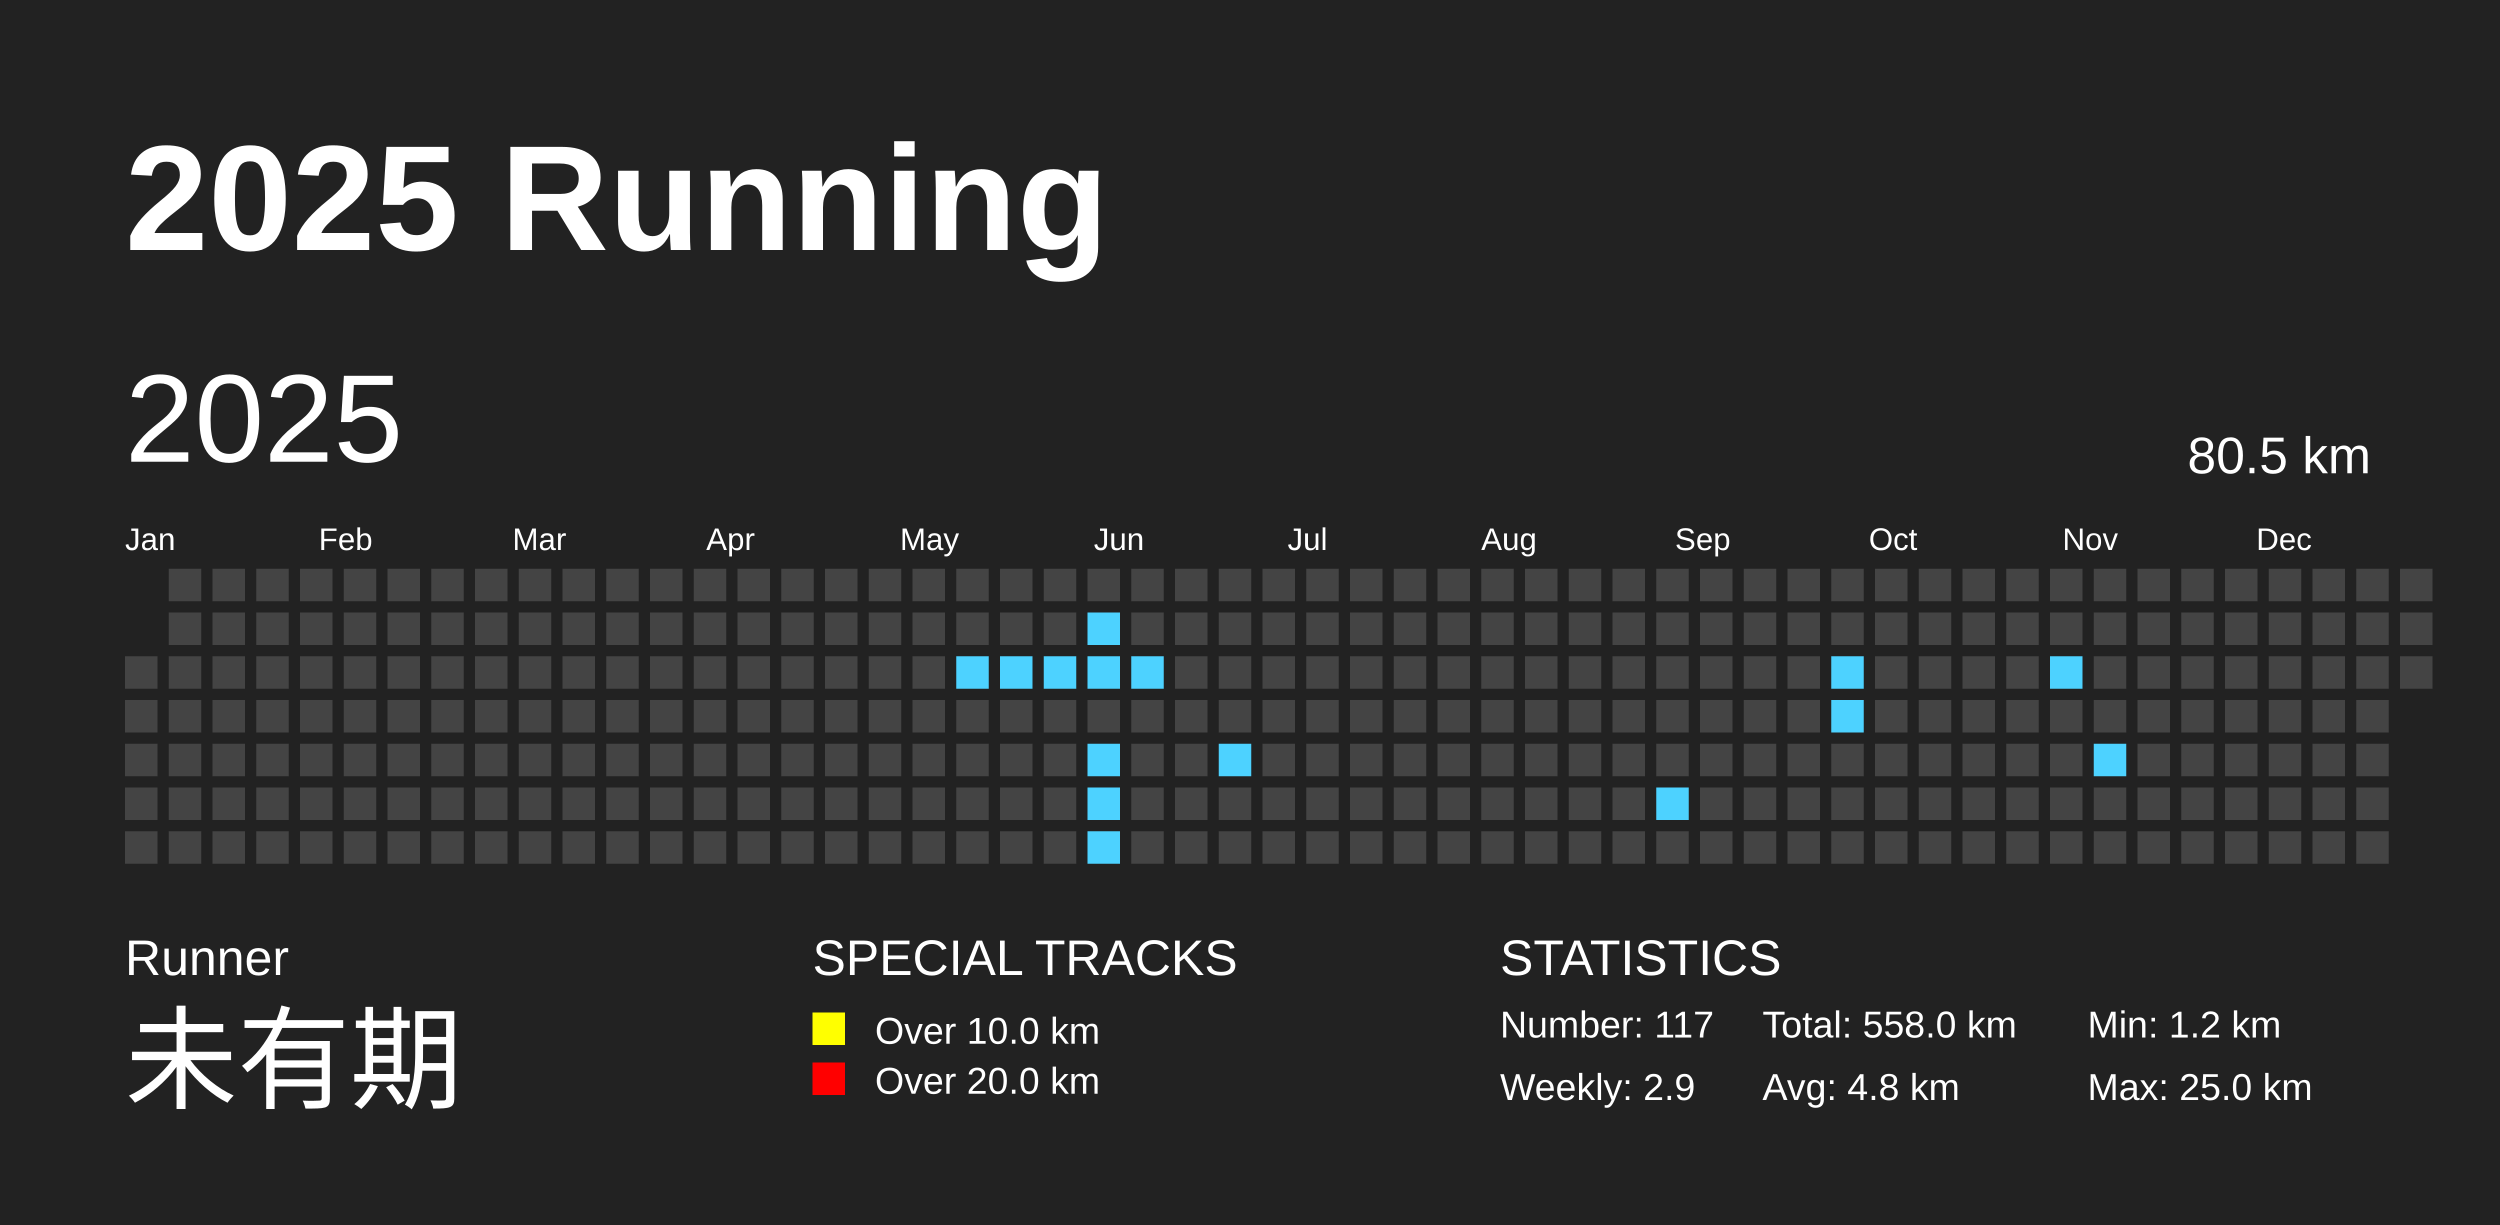
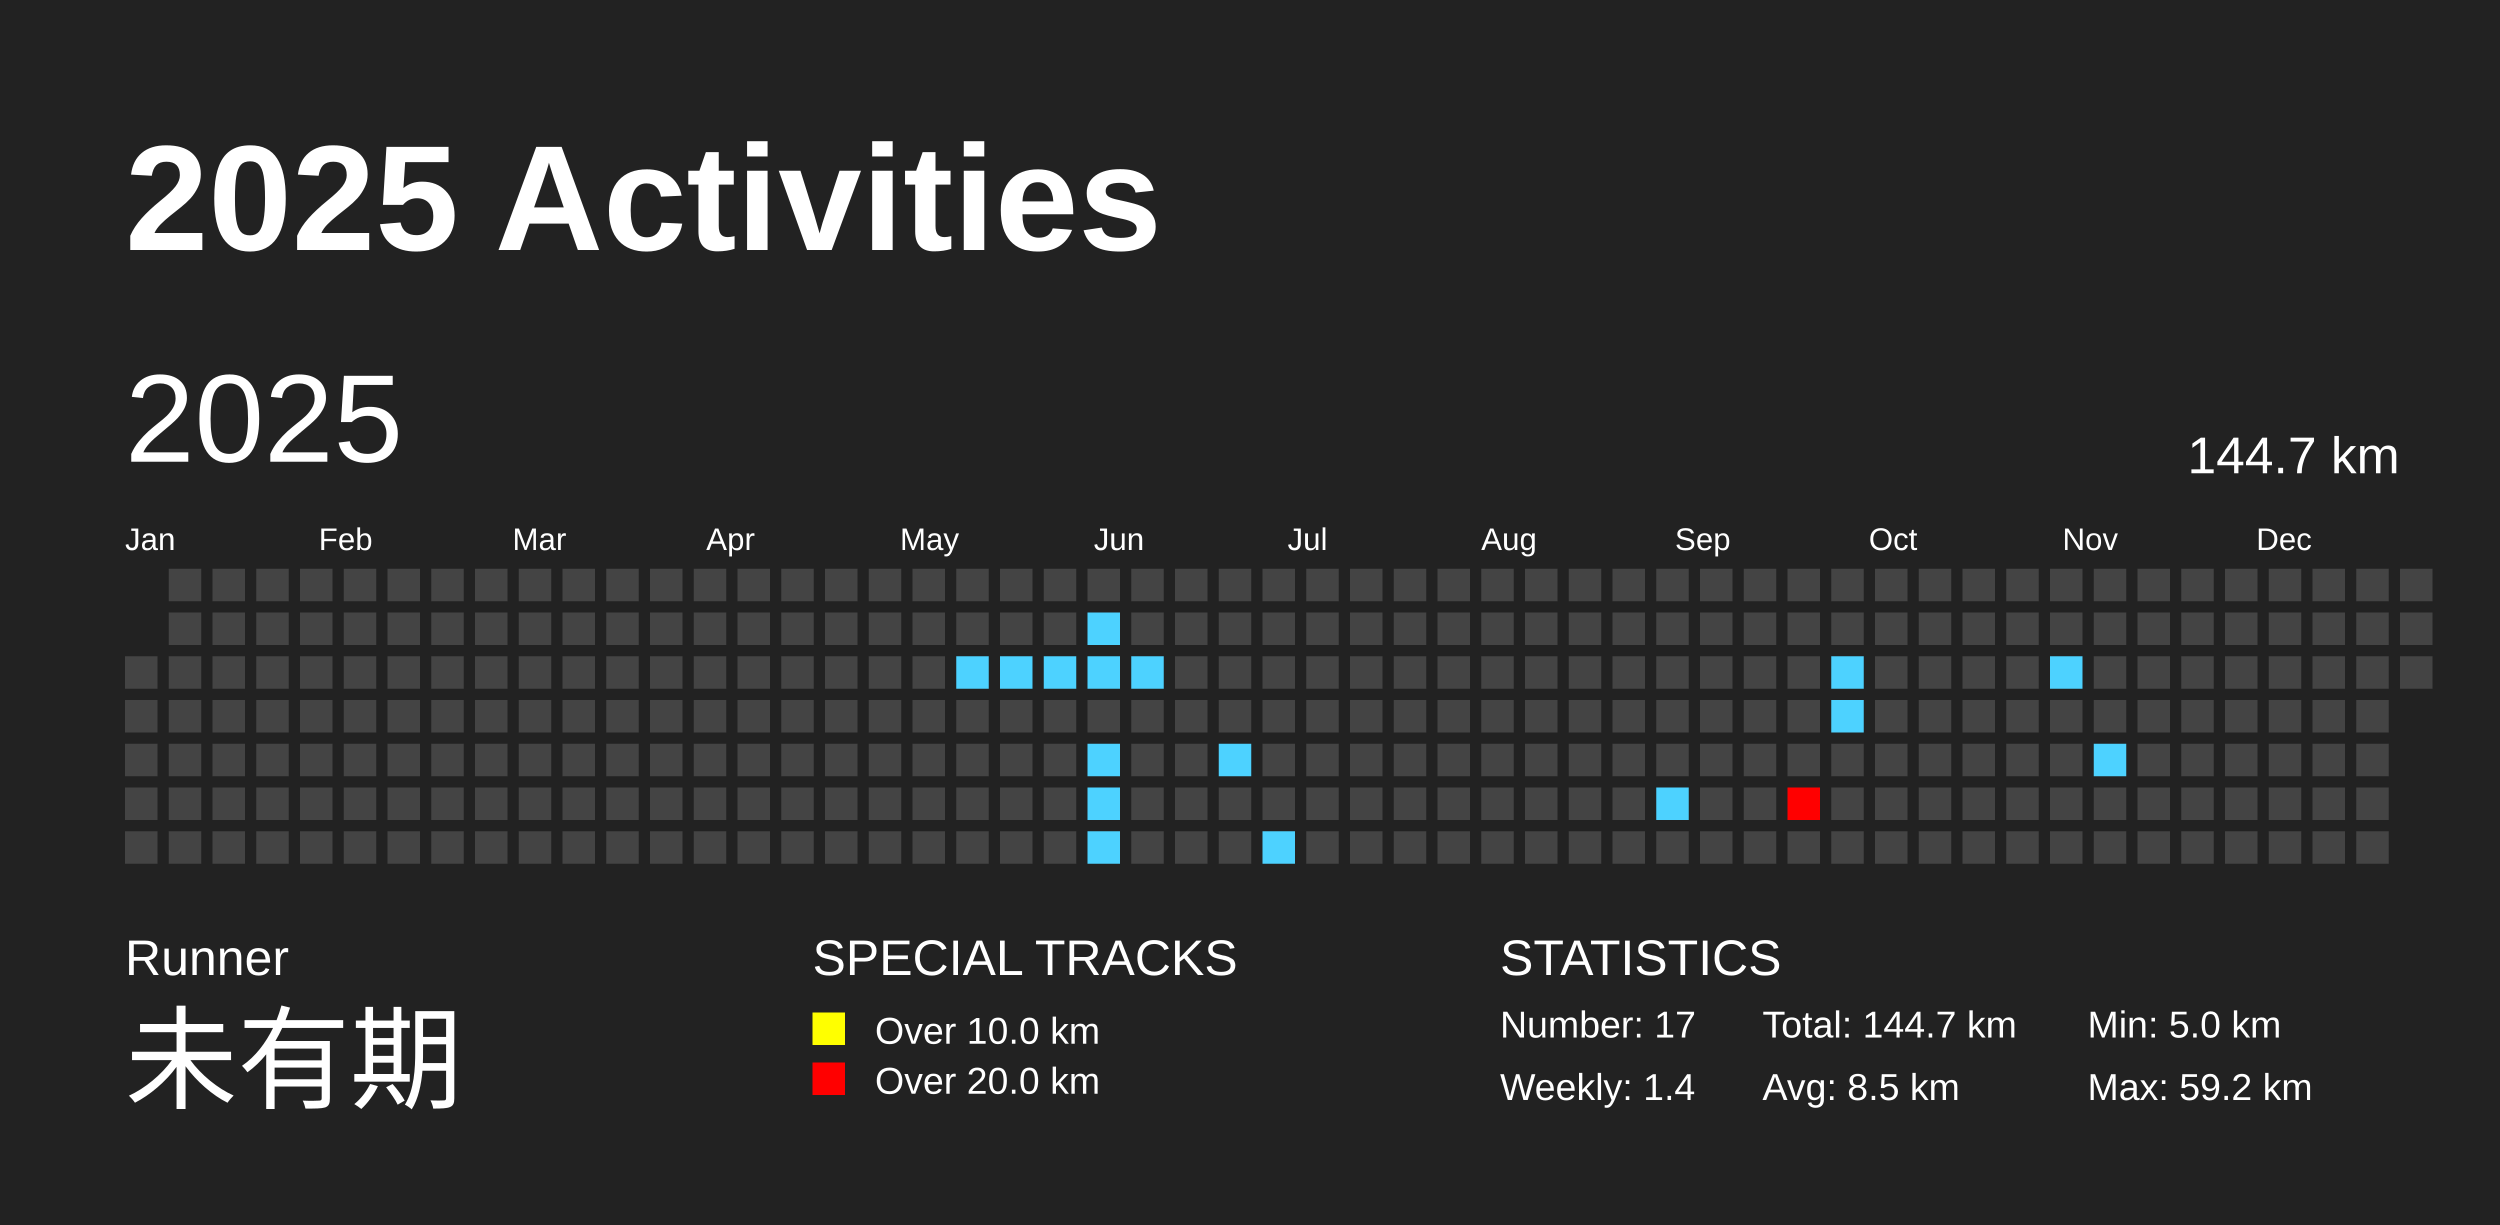
<svg xmlns="http://www.w3.org/2000/svg" baseProfile="full" height="98mm" version="1.1" viewBox="0,0,200,98" width="200mm">
  <defs>
    <pattern height="2" id="indoor-stripe" patternUnits="userSpaceOnUse" width="2">
      <line stroke="white" stroke-opacity="0.45" stroke-width="0.5" x1="0" x2="2" y1="2" y2="0" />
    </pattern>
  </defs>
  <rect fill="#222222" height="98" width="200" x="0" y="0" />
-   <text fill="#FFFFFF" style="font-size:12px; font-family:Arial; font-weight:bold;" x="10" y="20">2025 Running</text>
+   <text fill="#FFFFFF" style="font-size:12px; font-family:Arial; font-weight:bold;" x="10" y="20">2025 Activities</text>
  <text fill="#FFFFFF" style="font-size:4px; font-family:Arial" x="10" y="78">Runner</text>
  <text fill="#FFFFFF" style="font-size:9px; font-family:Arial" x="10" y="88">未有期</text>
  <text fill="#FFFFFF" style="font-size:4px; font-family:Arial" x="65" y="78">SPECIAL TRACKS</text>
  <rect fill="yellow" height="2.6" width="2.6" x="65" y="81" />
  <text fill="#FFFFFF" style="font-size:3px; font-family:Arial" x="70" y="83.5">Over 10.0 km</text>
  <rect fill="red" height="2.6" width="2.6" x="65" y="85" />
  <text fill="#FFFFFF" style="font-size:3px; font-family:Arial" x="70" y="87.5">Over 20.0 km</text>
  <text fill="#FFFFFF" style="font-size:4px; font-family:Arial" x="120" y="78">STATISTICS</text>
-   <text fill="#FFFFFF" style="font-size:3px; font-family:Arial" x="120" y="83">Number: 117</text>
-   <text fill="#FFFFFF" style="font-size:3px; font-family:Arial" x="120" y="88">Weekly: 2.9</text>
-   <text fill="#FFFFFF" style="font-size:3px; font-family:Arial" x="141" y="83">Total: 558.0 km</text>
-   <text fill="#FFFFFF" style="font-size:3px; font-family:Arial" x="141" y="88">Avg: 4.8 km</text>
-   <text fill="#FFFFFF" style="font-size:3px; font-family:Arial" x="167" y="83">Min: 1.2 km</text>
-   <text fill="#FFFFFF" style="font-size:3px; font-family:Arial" x="167" y="88">Max: 25.0 km</text>
+   <text fill="#FFFFFF" style="font-size:3px; font-family:Arial" x="120" y="83">Number: 17</text>
+   <text fill="#FFFFFF" style="font-size:3px; font-family:Arial" x="120" y="88">Weekly: 1.4</text>
+   <text fill="#FFFFFF" style="font-size:3px; font-family:Arial" x="141" y="83">Total: 144.7 km</text>
+   <text fill="#FFFFFF" style="font-size:3px; font-family:Arial" x="141" y="88">Avg: 8.5 km</text>
+   <text fill="#FFFFFF" style="font-size:3px; font-family:Arial" x="167" y="83">Min: 5.0 km</text>
+   <text fill="#FFFFFF" style="font-size:3px; font-family:Arial" x="167" y="88">Max: 59.2 km</text>
  <text dominant-baseline="hanging" fill="#FFFFFF" style="font-size:10.0px; font-family:Arial;" x="10" y="30">2025</text>
-   <text dominant-baseline="hanging" fill="#FFFFFF" style="font-size:4.125px; font-family:Arial;" x="175" y="35">80.5 km</text>
+   <text dominant-baseline="hanging" fill="#FFFFFF" style="font-size:4.125px; font-family:Arial;" x="175" y="35">144.7 km</text>
  <text fill="#FFFFFF" style="font-size:2.5px; font-family:Arial" x="10.0" y="44">Jan</text>
  <text fill="#FFFFFF" style="font-size:2.5px; font-family:Arial" x="25.5" y="44">Feb</text>
  <text fill="#FFFFFF" style="font-size:2.5px; font-family:Arial" x="41.0" y="44">Mar</text>
  <text fill="#FFFFFF" style="font-size:2.5px; font-family:Arial" x="56.5" y="44">Apr</text>
  <text fill="#FFFFFF" style="font-size:2.5px; font-family:Arial" x="72.0" y="44">May</text>
  <text fill="#FFFFFF" style="font-size:2.5px; font-family:Arial" x="87.5" y="44">Jun</text>
  <text fill="#FFFFFF" style="font-size:2.5px; font-family:Arial" x="103.0" y="44">Jul</text>
  <text fill="#FFFFFF" style="font-size:2.5px; font-family:Arial" x="118.5" y="44">Aug</text>
  <text fill="#FFFFFF" style="font-size:2.5px; font-family:Arial" x="134.0" y="44">Sep</text>
  <text fill="#FFFFFF" style="font-size:2.5px; font-family:Arial" x="149.5" y="44">Oct</text>
  <text fill="#FFFFFF" style="font-size:2.5px; font-family:Arial" x="165.0" y="44">Nov</text>
  <text fill="#FFFFFF" style="font-size:2.5px; font-family:Arial" x="180.5" y="44">Dec</text>
  <rect fill="#444444" height="2.6" width="2.6" x="10.0" y="52.5" />
  <rect fill="#444444" height="2.6" width="2.6" x="10.0" y="56.0" />
  <rect fill="#444444" height="2.6" width="2.6" x="10.0" y="59.5" />
  <rect fill="#444444" height="2.6" width="2.6" x="10.0" y="63.0" />
  <rect fill="#444444" height="2.6" width="2.6" x="10.0" y="66.5" />
  <rect fill="#444444" height="2.6" width="2.6" x="13.5" y="45.5" />
  <rect fill="#444444" height="2.6" width="2.6" x="13.5" y="49.0" />
  <rect fill="#444444" height="2.6" width="2.6" x="13.5" y="52.5" />
  <rect fill="#444444" height="2.6" width="2.6" x="13.5" y="56.0" />
  <rect fill="#444444" height="2.6" width="2.6" x="13.5" y="59.5" />
  <rect fill="#444444" height="2.6" width="2.6" x="13.5" y="63.0" />
  <rect fill="#444444" height="2.6" width="2.6" x="13.5" y="66.5" />
  <rect fill="#444444" height="2.6" width="2.6" x="17.0" y="45.5" />
  <rect fill="#444444" height="2.6" width="2.6" x="17.0" y="49.0" />
  <rect fill="#444444" height="2.6" width="2.6" x="17.0" y="52.5" />
  <rect fill="#444444" height="2.6" width="2.6" x="17.0" y="56.0" />
  <rect fill="#444444" height="2.6" width="2.6" x="17.0" y="59.5" />
  <rect fill="#444444" height="2.6" width="2.6" x="17.0" y="63.0" />
  <rect fill="#444444" height="2.6" width="2.6" x="17.0" y="66.5" />
  <rect fill="#444444" height="2.6" width="2.6" x="20.5" y="45.5" />
  <rect fill="#444444" height="2.6" width="2.6" x="20.5" y="49.0" />
  <rect fill="#444444" height="2.6" width="2.6" x="20.5" y="52.5" />
  <rect fill="#444444" height="2.6" width="2.6" x="20.5" y="56.0" />
  <rect fill="#444444" height="2.6" width="2.6" x="20.5" y="59.5" />
  <rect fill="#444444" height="2.6" width="2.6" x="20.5" y="63.0" />
  <rect fill="#444444" height="2.6" width="2.6" x="20.5" y="66.5" />
  <rect fill="#444444" height="2.6" width="2.6" x="24.0" y="45.5" />
  <rect fill="#444444" height="2.6" width="2.6" x="24.0" y="49.0" />
  <rect fill="#444444" height="2.6" width="2.6" x="24.0" y="52.5" />
  <rect fill="#444444" height="2.6" width="2.6" x="24.0" y="56.0" />
  <rect fill="#444444" height="2.6" width="2.6" x="24.0" y="59.5" />
  <rect fill="#444444" height="2.6" width="2.6" x="24.0" y="63.0" />
  <rect fill="#444444" height="2.6" width="2.6" x="24.0" y="66.5" />
  <rect fill="#444444" height="2.6" width="2.6" x="27.5" y="45.5" />
  <rect fill="#444444" height="2.6" width="2.6" x="27.5" y="49.0" />
  <rect fill="#444444" height="2.6" width="2.6" x="27.5" y="52.5" />
  <rect fill="#444444" height="2.6" width="2.6" x="27.5" y="56.0" />
  <rect fill="#444444" height="2.6" width="2.6" x="27.5" y="59.5" />
  <rect fill="#444444" height="2.6" width="2.6" x="27.5" y="63.0" />
  <rect fill="#444444" height="2.6" width="2.6" x="27.5" y="66.5" />
  <rect fill="#444444" height="2.6" width="2.6" x="31.0" y="45.5" />
  <rect fill="#444444" height="2.6" width="2.6" x="31.0" y="49.0" />
  <rect fill="#444444" height="2.6" width="2.6" x="31.0" y="52.5" />
  <rect fill="#444444" height="2.6" width="2.6" x="31.0" y="56.0" />
  <rect fill="#444444" height="2.6" width="2.6" x="31.0" y="59.5" />
  <rect fill="#444444" height="2.6" width="2.6" x="31.0" y="63.0" />
  <rect fill="#444444" height="2.6" width="2.6" x="31.0" y="66.5" />
  <rect fill="#444444" height="2.6" width="2.6" x="34.5" y="45.5" />
  <rect fill="#444444" height="2.6" width="2.6" x="34.5" y="49.0" />
  <rect fill="#444444" height="2.6" width="2.6" x="34.5" y="52.5" />
  <rect fill="#444444" height="2.6" width="2.6" x="34.5" y="56.0" />
  <rect fill="#444444" height="2.6" width="2.6" x="34.5" y="59.5" />
  <rect fill="#444444" height="2.6" width="2.6" x="34.5" y="63.0" />
  <rect fill="#444444" height="2.6" width="2.6" x="34.5" y="66.5" />
  <rect fill="#444444" height="2.6" width="2.6" x="38.0" y="45.5" />
  <rect fill="#444444" height="2.6" width="2.6" x="38.0" y="49.0" />
  <rect fill="#444444" height="2.6" width="2.6" x="38.0" y="52.5" />
  <rect fill="#444444" height="2.6" width="2.6" x="38.0" y="56.0" />
  <rect fill="#444444" height="2.6" width="2.6" x="38.0" y="59.5" />
  <rect fill="#444444" height="2.6" width="2.6" x="38.0" y="63.0" />
  <rect fill="#444444" height="2.6" width="2.6" x="38.0" y="66.5" />
  <rect fill="#444444" height="2.6" width="2.6" x="41.5" y="45.5" />
  <rect fill="#444444" height="2.6" width="2.6" x="41.5" y="49.0" />
  <rect fill="#444444" height="2.6" width="2.6" x="41.5" y="52.5" />
  <rect fill="#444444" height="2.6" width="2.6" x="41.5" y="56.0" />
  <rect fill="#444444" height="2.6" width="2.6" x="41.5" y="59.5" />
  <rect fill="#444444" height="2.6" width="2.6" x="41.5" y="63.0" />
  <rect fill="#444444" height="2.6" width="2.6" x="41.5" y="66.5" />
  <rect fill="#444444" height="2.6" width="2.6" x="45.0" y="45.5" />
  <rect fill="#444444" height="2.6" width="2.6" x="45.0" y="49.0" />
  <rect fill="#444444" height="2.6" width="2.6" x="45.0" y="52.5" />
  <rect fill="#444444" height="2.6" width="2.6" x="45.0" y="56.0" />
  <rect fill="#444444" height="2.6" width="2.6" x="45.0" y="59.5" />
  <rect fill="#444444" height="2.6" width="2.6" x="45.0" y="63.0" />
  <rect fill="#444444" height="2.6" width="2.6" x="45.0" y="66.5" />
  <rect fill="#444444" height="2.6" width="2.6" x="48.5" y="45.5" />
  <rect fill="#444444" height="2.6" width="2.6" x="48.5" y="49.0" />
  <rect fill="#444444" height="2.6" width="2.6" x="48.5" y="52.5" />
  <rect fill="#444444" height="2.6" width="2.6" x="48.5" y="56.0" />
  <rect fill="#444444" height="2.6" width="2.6" x="48.5" y="59.5" />
  <rect fill="#444444" height="2.6" width="2.6" x="48.5" y="63.0" />
  <rect fill="#444444" height="2.6" width="2.6" x="48.5" y="66.5" />
  <rect fill="#444444" height="2.6" width="2.6" x="52.0" y="45.5" />
  <rect fill="#444444" height="2.6" width="2.6" x="52.0" y="49.0" />
  <rect fill="#444444" height="2.6" width="2.6" x="52.0" y="52.5" />
  <rect fill="#444444" height="2.6" width="2.6" x="52.0" y="56.0" />
  <rect fill="#444444" height="2.6" width="2.6" x="52.0" y="59.5" />
  <rect fill="#444444" height="2.6" width="2.6" x="52.0" y="63.0" />
  <rect fill="#444444" height="2.6" width="2.6" x="52.0" y="66.5" />
  <rect fill="#444444" height="2.6" width="2.6" x="55.5" y="45.5" />
  <rect fill="#444444" height="2.6" width="2.6" x="55.5" y="49.0" />
  <rect fill="#444444" height="2.6" width="2.6" x="55.5" y="52.5" />
  <rect fill="#444444" height="2.6" width="2.6" x="55.5" y="56.0" />
  <rect fill="#444444" height="2.6" width="2.6" x="55.5" y="59.5" />
  <rect fill="#444444" height="2.6" width="2.6" x="55.5" y="63.0" />
  <rect fill="#444444" height="2.6" width="2.6" x="55.5" y="66.5" />
  <rect fill="#444444" height="2.6" width="2.6" x="59.0" y="45.5" />
  <rect fill="#444444" height="2.6" width="2.6" x="59.0" y="49.0" />
  <rect fill="#444444" height="2.6" width="2.6" x="59.0" y="52.5" />
  <rect fill="#444444" height="2.6" width="2.6" x="59.0" y="56.0" />
  <rect fill="#444444" height="2.6" width="2.6" x="59.0" y="59.5" />
  <rect fill="#444444" height="2.6" width="2.6" x="59.0" y="63.0" />
  <rect fill="#444444" height="2.6" width="2.6" x="59.0" y="66.5" />
  <rect fill="#444444" height="2.6" width="2.6" x="62.5" y="45.5" />
  <rect fill="#444444" height="2.6" width="2.6" x="62.5" y="49.0" />
  <rect fill="#444444" height="2.6" width="2.6" x="62.5" y="52.5" />
  <rect fill="#444444" height="2.6" width="2.6" x="62.5" y="56.0" />
  <rect fill="#444444" height="2.6" width="2.6" x="62.5" y="59.5" />
  <rect fill="#444444" height="2.6" width="2.6" x="62.5" y="63.0" />
  <rect fill="#444444" height="2.6" width="2.6" x="62.5" y="66.5" />
  <rect fill="#444444" height="2.6" width="2.6" x="66.0" y="45.5" />
  <rect fill="#444444" height="2.6" width="2.6" x="66.0" y="49.0" />
  <rect fill="#444444" height="2.6" width="2.6" x="66.0" y="52.5" />
  <rect fill="#444444" height="2.6" width="2.6" x="66.0" y="56.0" />
  <rect fill="#444444" height="2.6" width="2.6" x="66.0" y="59.5" />
  <rect fill="#444444" height="2.6" width="2.6" x="66.0" y="63.0" />
  <rect fill="#444444" height="2.6" width="2.6" x="66.0" y="66.5" />
  <rect fill="#444444" height="2.6" width="2.6" x="69.5" y="45.5" />
  <rect fill="#444444" height="2.6" width="2.6" x="69.5" y="49.0" />
  <rect fill="#444444" height="2.6" width="2.6" x="69.5" y="52.5" />
  <rect fill="#444444" height="2.6" width="2.6" x="69.5" y="56.0" />
  <rect fill="#444444" height="2.6" width="2.6" x="69.5" y="59.5" />
  <rect fill="#444444" height="2.6" width="2.6" x="69.5" y="63.0" />
  <rect fill="#444444" height="2.6" width="2.6" x="69.5" y="66.5" />
  <rect fill="#444444" height="2.6" width="2.6" x="73.0" y="45.5" />
  <rect fill="#444444" height="2.6" width="2.6" x="73.0" y="49.0" />
  <rect fill="#444444" height="2.6" width="2.6" x="73.0" y="52.5" />
  <rect fill="#444444" height="2.6" width="2.6" x="73.0" y="56.0" />
  <rect fill="#444444" height="2.6" width="2.6" x="73.0" y="59.5" />
  <rect fill="#444444" height="2.6" width="2.6" x="73.0" y="63.0" />
  <rect fill="#444444" height="2.6" width="2.6" x="73.0" y="66.5" />
  <rect fill="#444444" height="2.6" width="2.6" x="76.5" y="45.5" />
  <rect fill="#444444" height="2.6" width="2.6" x="76.5" y="49.0" />
-   <rect fill="#4DD2FF" height="2.6" width="2.6" x="76.5" y="52.5" />
+   <rect fill="#4dd2ff" height="2.6" width="2.6" x="76.5" y="52.5" />
  <rect fill="#444444" height="2.6" width="2.6" x="76.5" y="56.0" />
  <rect fill="#444444" height="2.6" width="2.6" x="76.5" y="59.5" />
  <rect fill="#444444" height="2.6" width="2.6" x="76.5" y="63.0" />
  <rect fill="#444444" height="2.6" width="2.6" x="76.5" y="66.5" />
  <rect fill="#444444" height="2.6" width="2.6" x="80.0" y="45.5" />
  <rect fill="#444444" height="2.6" width="2.6" x="80.0" y="49.0" />
-   <rect fill="#4DD2FF" height="2.6" width="2.6" x="80.0" y="52.5" />
+   <rect fill="#4dd2ff" height="2.6" width="2.6" x="80.0" y="52.5" />
  <rect fill="#444444" height="2.6" width="2.6" x="80.0" y="56.0" />
  <rect fill="#444444" height="2.6" width="2.6" x="80.0" y="59.5" />
  <rect fill="#444444" height="2.6" width="2.6" x="80.0" y="63.0" />
  <rect fill="#444444" height="2.6" width="2.6" x="80.0" y="66.5" />
  <rect fill="#444444" height="2.6" width="2.6" x="83.5" y="45.5" />
  <rect fill="#444444" height="2.6" width="2.6" x="83.5" y="49.0" />
-   <rect fill="#4DD2FF" height="2.6" width="2.6" x="83.5" y="52.5" />
+   <rect fill="#4dd2ff" height="2.6" width="2.6" x="83.5" y="52.5" />
  <rect fill="#444444" height="2.6" width="2.6" x="83.5" y="56.0" />
  <rect fill="#444444" height="2.6" width="2.6" x="83.5" y="59.5" />
  <rect fill="#444444" height="2.6" width="2.6" x="83.5" y="63.0" />
  <rect fill="#444444" height="2.6" width="2.6" x="83.5" y="66.5" />
  <rect fill="#444444" height="2.6" width="2.6" x="87.0" y="45.5" />
-   <rect fill="#4DD2FF" height="2.6" width="2.6" x="87.0" y="49.0" />
-   <rect fill="#4DD2FF" height="2.6" width="2.6" x="87.0" y="52.5" />
+   <rect fill="#4dd2ff" height="2.6" width="2.6" x="87.0" y="49.0" />
+   <rect fill="#4dd2ff" height="2.6" width="2.6" x="87.0" y="52.5" />
  <rect fill="#444444" height="2.6" width="2.6" x="87.0" y="56.0" />
-   <rect fill="#4DD2FF" height="2.6" width="2.6" x="87.0" y="59.5" />
-   <rect fill="#4DD2FF" height="2.6" width="2.6" x="87.0" y="63.0" />
-   <rect fill="#4DD2FF" height="2.6" width="2.6" x="87.0" y="66.5" />
+   <rect fill="#4dd2ff" height="2.6" width="2.6" x="87.0" y="59.5" />
+   <rect fill="#4dd2ff" height="2.6" width="2.6" x="87.0" y="63.0" />
+   <rect fill="#4dd2ff" height="2.6" width="2.6" x="87.0" y="66.5" />
  <rect fill="#444444" height="2.6" width="2.6" x="90.5" y="45.5" />
  <rect fill="#444444" height="2.6" width="2.6" x="90.5" y="49.0" />
-   <rect fill="#4DD2FF" height="2.6" width="2.6" x="90.5" y="52.5" />
+   <rect fill="#4dd2ff" height="2.6" width="2.6" x="90.5" y="52.5" />
  <rect fill="#444444" height="2.6" width="2.6" x="90.5" y="56.0" />
  <rect fill="#444444" height="2.6" width="2.6" x="90.5" y="59.5" />
  <rect fill="#444444" height="2.6" width="2.6" x="90.5" y="63.0" />
  <rect fill="#444444" height="2.6" width="2.6" x="90.5" y="66.5" />
  <rect fill="#444444" height="2.6" width="2.6" x="94.0" y="45.5" />
  <rect fill="#444444" height="2.6" width="2.6" x="94.0" y="49.0" />
  <rect fill="#444444" height="2.6" width="2.6" x="94.0" y="52.5" />
  <rect fill="#444444" height="2.6" width="2.6" x="94.0" y="56.0" />
  <rect fill="#444444" height="2.6" width="2.6" x="94.0" y="59.5" />
  <rect fill="#444444" height="2.6" width="2.6" x="94.0" y="63.0" />
  <rect fill="#444444" height="2.6" width="2.6" x="94.0" y="66.5" />
  <rect fill="#444444" height="2.6" width="2.6" x="97.5" y="45.5" />
  <rect fill="#444444" height="2.6" width="2.6" x="97.5" y="49.0" />
  <rect fill="#444444" height="2.6" width="2.6" x="97.5" y="52.5" />
  <rect fill="#444444" height="2.6" width="2.6" x="97.5" y="56.0" />
-   <rect fill="#4DD2FF" height="2.6" width="2.6" x="97.5" y="59.5" />
+   <rect fill="#4dd2ff" height="2.6" width="2.6" x="97.5" y="59.5" />
  <rect fill="#444444" height="2.6" width="2.6" x="97.5" y="63.0" />
  <rect fill="#444444" height="2.6" width="2.6" x="97.5" y="66.5" />
  <rect fill="#444444" height="2.6" width="2.6" x="101.0" y="45.5" />
  <rect fill="#444444" height="2.6" width="2.6" x="101.0" y="49.0" />
  <rect fill="#444444" height="2.6" width="2.6" x="101.0" y="52.5" />
  <rect fill="#444444" height="2.6" width="2.6" x="101.0" y="56.0" />
  <rect fill="#444444" height="2.6" width="2.6" x="101.0" y="59.5" />
  <rect fill="#444444" height="2.6" width="2.6" x="101.0" y="63.0" />
-   <rect fill="#444444" height="2.6" width="2.6" x="101.0" y="66.5" />
+   <rect fill="#4dd2ff" height="2.6" width="2.6" x="101.0" y="66.5" />
  <rect fill="#444444" height="2.6" width="2.6" x="104.5" y="45.5" />
  <rect fill="#444444" height="2.6" width="2.6" x="104.5" y="49.0" />
  <rect fill="#444444" height="2.6" width="2.6" x="104.5" y="52.5" />
  <rect fill="#444444" height="2.6" width="2.6" x="104.5" y="56.0" />
  <rect fill="#444444" height="2.6" width="2.6" x="104.5" y="59.5" />
  <rect fill="#444444" height="2.6" width="2.6" x="104.5" y="63.0" />
  <rect fill="#444444" height="2.6" width="2.6" x="104.5" y="66.5" />
  <rect fill="#444444" height="2.6" width="2.6" x="108.0" y="45.5" />
  <rect fill="#444444" height="2.6" width="2.6" x="108.0" y="49.0" />
  <rect fill="#444444" height="2.6" width="2.6" x="108.0" y="52.5" />
  <rect fill="#444444" height="2.6" width="2.6" x="108.0" y="56.0" />
  <rect fill="#444444" height="2.6" width="2.6" x="108.0" y="59.5" />
  <rect fill="#444444" height="2.6" width="2.6" x="108.0" y="63.0" />
  <rect fill="#444444" height="2.6" width="2.6" x="108.0" y="66.5" />
  <rect fill="#444444" height="2.6" width="2.6" x="111.5" y="45.5" />
  <rect fill="#444444" height="2.6" width="2.6" x="111.5" y="49.0" />
  <rect fill="#444444" height="2.6" width="2.6" x="111.5" y="52.5" />
  <rect fill="#444444" height="2.6" width="2.6" x="111.5" y="56.0" />
  <rect fill="#444444" height="2.6" width="2.6" x="111.5" y="59.5" />
  <rect fill="#444444" height="2.6" width="2.6" x="111.5" y="63.0" />
  <rect fill="#444444" height="2.6" width="2.6" x="111.5" y="66.5" />
  <rect fill="#444444" height="2.6" width="2.6" x="115.0" y="45.5" />
  <rect fill="#444444" height="2.6" width="2.6" x="115.0" y="49.0" />
  <rect fill="#444444" height="2.6" width="2.6" x="115.0" y="52.5" />
  <rect fill="#444444" height="2.6" width="2.6" x="115.0" y="56.0" />
  <rect fill="#444444" height="2.6" width="2.6" x="115.0" y="59.5" />
  <rect fill="#444444" height="2.6" width="2.6" x="115.0" y="63.0" />
  <rect fill="#444444" height="2.6" width="2.6" x="115.0" y="66.5" />
  <rect fill="#444444" height="2.6" width="2.6" x="118.5" y="45.5" />
  <rect fill="#444444" height="2.6" width="2.6" x="118.5" y="49.0" />
  <rect fill="#444444" height="2.6" width="2.6" x="118.5" y="52.5" />
  <rect fill="#444444" height="2.6" width="2.6" x="118.5" y="56.0" />
  <rect fill="#444444" height="2.6" width="2.6" x="118.5" y="59.5" />
  <rect fill="#444444" height="2.6" width="2.6" x="118.5" y="63.0" />
  <rect fill="#444444" height="2.6" width="2.6" x="118.5" y="66.5" />
  <rect fill="#444444" height="2.6" width="2.6" x="122.0" y="45.5" />
  <rect fill="#444444" height="2.6" width="2.6" x="122.0" y="49.0" />
  <rect fill="#444444" height="2.6" width="2.6" x="122.0" y="52.5" />
  <rect fill="#444444" height="2.6" width="2.6" x="122.0" y="56.0" />
  <rect fill="#444444" height="2.6" width="2.6" x="122.0" y="59.5" />
  <rect fill="#444444" height="2.6" width="2.6" x="122.0" y="63.0" />
  <rect fill="#444444" height="2.6" width="2.6" x="122.0" y="66.5" />
  <rect fill="#444444" height="2.6" width="2.6" x="125.5" y="45.5" />
  <rect fill="#444444" height="2.6" width="2.6" x="125.5" y="49.0" />
  <rect fill="#444444" height="2.6" width="2.6" x="125.5" y="52.5" />
  <rect fill="#444444" height="2.6" width="2.6" x="125.5" y="56.0" />
  <rect fill="#444444" height="2.6" width="2.6" x="125.5" y="59.5" />
  <rect fill="#444444" height="2.6" width="2.6" x="125.5" y="63.0" />
  <rect fill="#444444" height="2.6" width="2.6" x="125.5" y="66.5" />
  <rect fill="#444444" height="2.6" width="2.6" x="129.0" y="45.5" />
  <rect fill="#444444" height="2.6" width="2.6" x="129.0" y="49.0" />
  <rect fill="#444444" height="2.6" width="2.6" x="129.0" y="52.5" />
  <rect fill="#444444" height="2.6" width="2.6" x="129.0" y="56.0" />
  <rect fill="#444444" height="2.6" width="2.6" x="129.0" y="59.5" />
  <rect fill="#444444" height="2.6" width="2.6" x="129.0" y="63.0" />
  <rect fill="#444444" height="2.6" width="2.6" x="129.0" y="66.5" />
  <rect fill="#444444" height="2.6" width="2.6" x="132.5" y="45.5" />
  <rect fill="#444444" height="2.6" width="2.6" x="132.5" y="49.0" />
  <rect fill="#444444" height="2.6" width="2.6" x="132.5" y="52.5" />
  <rect fill="#444444" height="2.6" width="2.6" x="132.5" y="56.0" />
  <rect fill="#444444" height="2.6" width="2.6" x="132.5" y="59.5" />
-   <rect fill="#4DD2FF" height="2.6" width="2.6" x="132.5" y="63.0" />
+   <rect fill="#4dd2ff" height="2.6" width="2.6" x="132.5" y="63.0" />
  <rect fill="#444444" height="2.6" width="2.6" x="132.5" y="66.5" />
  <rect fill="#444444" height="2.6" width="2.6" x="136.0" y="45.5" />
  <rect fill="#444444" height="2.6" width="2.6" x="136.0" y="49.0" />
  <rect fill="#444444" height="2.6" width="2.6" x="136.0" y="52.5" />
  <rect fill="#444444" height="2.6" width="2.6" x="136.0" y="56.0" />
  <rect fill="#444444" height="2.6" width="2.6" x="136.0" y="59.5" />
  <rect fill="#444444" height="2.6" width="2.6" x="136.0" y="63.0" />
  <rect fill="#444444" height="2.6" width="2.6" x="136.0" y="66.5" />
  <rect fill="#444444" height="2.6" width="2.6" x="139.5" y="45.5" />
  <rect fill="#444444" height="2.6" width="2.6" x="139.5" y="49.0" />
  <rect fill="#444444" height="2.6" width="2.6" x="139.5" y="52.5" />
  <rect fill="#444444" height="2.6" width="2.6" x="139.5" y="56.0" />
  <rect fill="#444444" height="2.6" width="2.6" x="139.5" y="59.5" />
  <rect fill="#444444" height="2.6" width="2.6" x="139.5" y="63.0" />
  <rect fill="#444444" height="2.6" width="2.6" x="139.5" y="66.5" />
  <rect fill="#444444" height="2.6" width="2.6" x="143.0" y="45.5" />
  <rect fill="#444444" height="2.6" width="2.6" x="143.0" y="49.0" />
  <rect fill="#444444" height="2.6" width="2.6" x="143.0" y="52.5" />
  <rect fill="#444444" height="2.6" width="2.6" x="143.0" y="56.0" />
  <rect fill="#444444" height="2.6" width="2.6" x="143.0" y="59.5" />
-   <rect fill="#444444" height="2.6" width="2.6" x="143.0" y="63.0" />
+   <rect fill="red" height="2.6" width="2.6" x="143.0" y="63.0" />
  <rect fill="#444444" height="2.6" width="2.6" x="143.0" y="66.5" />
  <rect fill="#444444" height="2.6" width="2.6" x="146.5" y="45.5" />
  <rect fill="#444444" height="2.6" width="2.6" x="146.5" y="49.0" />
-   <rect fill="#4DD2FF" height="2.6" width="2.6" x="146.5" y="52.5" />
-   <rect fill="#4DD2FF" height="2.6" width="2.6" x="146.5" y="56.0" />
+   <rect fill="#4dd2ff" height="2.6" width="2.6" x="146.5" y="52.5" />
+   <rect fill="#4dd2ff" height="2.6" width="2.6" x="146.5" y="56.0" />
  <rect fill="#444444" height="2.6" width="2.6" x="146.5" y="59.5" />
  <rect fill="#444444" height="2.6" width="2.6" x="146.5" y="63.0" />
  <rect fill="#444444" height="2.6" width="2.6" x="146.5" y="66.5" />
  <rect fill="#444444" height="2.6" width="2.6" x="150.0" y="45.5" />
  <rect fill="#444444" height="2.6" width="2.6" x="150.0" y="49.0" />
  <rect fill="#444444" height="2.6" width="2.6" x="150.0" y="52.5" />
  <rect fill="#444444" height="2.6" width="2.6" x="150.0" y="56.0" />
  <rect fill="#444444" height="2.6" width="2.6" x="150.0" y="59.5" />
  <rect fill="#444444" height="2.6" width="2.6" x="150.0" y="63.0" />
  <rect fill="#444444" height="2.6" width="2.6" x="150.0" y="66.5" />
  <rect fill="#444444" height="2.6" width="2.6" x="153.5" y="45.5" />
  <rect fill="#444444" height="2.6" width="2.6" x="153.5" y="49.0" />
  <rect fill="#444444" height="2.6" width="2.6" x="153.5" y="52.5" />
  <rect fill="#444444" height="2.6" width="2.6" x="153.5" y="56.0" />
  <rect fill="#444444" height="2.6" width="2.6" x="153.5" y="59.5" />
  <rect fill="#444444" height="2.6" width="2.6" x="153.5" y="63.0" />
  <rect fill="#444444" height="2.6" width="2.6" x="153.5" y="66.5" />
  <rect fill="#444444" height="2.6" width="2.6" x="157.0" y="45.5" />
  <rect fill="#444444" height="2.6" width="2.6" x="157.0" y="49.0" />
  <rect fill="#444444" height="2.6" width="2.6" x="157.0" y="52.5" />
  <rect fill="#444444" height="2.6" width="2.6" x="157.0" y="56.0" />
  <rect fill="#444444" height="2.6" width="2.6" x="157.0" y="59.5" />
  <rect fill="#444444" height="2.6" width="2.6" x="157.0" y="63.0" />
  <rect fill="#444444" height="2.6" width="2.6" x="157.0" y="66.5" />
  <rect fill="#444444" height="2.6" width="2.6" x="160.5" y="45.5" />
  <rect fill="#444444" height="2.6" width="2.6" x="160.5" y="49.0" />
  <rect fill="#444444" height="2.6" width="2.6" x="160.5" y="52.5" />
  <rect fill="#444444" height="2.6" width="2.6" x="160.5" y="56.0" />
  <rect fill="#444444" height="2.6" width="2.6" x="160.5" y="59.5" />
  <rect fill="#444444" height="2.6" width="2.6" x="160.5" y="63.0" />
  <rect fill="#444444" height="2.6" width="2.6" x="160.5" y="66.5" />
  <rect fill="#444444" height="2.6" width="2.6" x="164.0" y="45.5" />
  <rect fill="#444444" height="2.6" width="2.6" x="164.0" y="49.0" />
-   <rect fill="#4DD2FF" height="2.6" width="2.6" x="164.0" y="52.5" />
+   <rect fill="#4dd2ff" height="2.6" width="2.6" x="164.0" y="52.5" />
  <rect fill="#444444" height="2.6" width="2.6" x="164.0" y="56.0" />
  <rect fill="#444444" height="2.6" width="2.6" x="164.0" y="59.5" />
  <rect fill="#444444" height="2.6" width="2.6" x="164.0" y="63.0" />
  <rect fill="#444444" height="2.6" width="2.6" x="164.0" y="66.5" />
  <rect fill="#444444" height="2.6" width="2.6" x="167.5" y="45.5" />
  <rect fill="#444444" height="2.6" width="2.6" x="167.5" y="49.0" />
  <rect fill="#444444" height="2.6" width="2.6" x="167.5" y="52.5" />
  <rect fill="#444444" height="2.6" width="2.6" x="167.5" y="56.0" />
-   <rect fill="#4DD2FF" height="2.6" width="2.6" x="167.5" y="59.5" />
+   <rect fill="#4dd2ff" height="2.6" width="2.6" x="167.5" y="59.5" />
  <rect fill="#444444" height="2.6" width="2.6" x="167.5" y="63.0" />
  <rect fill="#444444" height="2.6" width="2.6" x="167.5" y="66.5" />
  <rect fill="#444444" height="2.6" width="2.6" x="171.0" y="45.5" />
  <rect fill="#444444" height="2.6" width="2.6" x="171.0" y="49.0" />
  <rect fill="#444444" height="2.6" width="2.6" x="171.0" y="52.5" />
  <rect fill="#444444" height="2.6" width="2.6" x="171.0" y="56.0" />
  <rect fill="#444444" height="2.6" width="2.6" x="171.0" y="59.5" />
  <rect fill="#444444" height="2.6" width="2.6" x="171.0" y="63.0" />
  <rect fill="#444444" height="2.6" width="2.6" x="171.0" y="66.5" />
  <rect fill="#444444" height="2.6" width="2.6" x="174.5" y="45.5" />
  <rect fill="#444444" height="2.6" width="2.6" x="174.5" y="49.0" />
  <rect fill="#444444" height="2.6" width="2.6" x="174.5" y="52.5" />
  <rect fill="#444444" height="2.6" width="2.6" x="174.5" y="56.0" />
  <rect fill="#444444" height="2.6" width="2.6" x="174.5" y="59.5" />
  <rect fill="#444444" height="2.6" width="2.6" x="174.5" y="63.0" />
  <rect fill="#444444" height="2.6" width="2.6" x="174.5" y="66.5" />
  <rect fill="#444444" height="2.6" width="2.6" x="178.0" y="45.5" />
  <rect fill="#444444" height="2.6" width="2.6" x="178.0" y="49.0" />
  <rect fill="#444444" height="2.6" width="2.6" x="178.0" y="52.5" />
  <rect fill="#444444" height="2.6" width="2.6" x="178.0" y="56.0" />
  <rect fill="#444444" height="2.6" width="2.6" x="178.0" y="59.5" />
  <rect fill="#444444" height="2.6" width="2.6" x="178.0" y="63.0" />
  <rect fill="#444444" height="2.6" width="2.6" x="178.0" y="66.5" />
  <rect fill="#444444" height="2.6" width="2.6" x="181.5" y="45.5" />
  <rect fill="#444444" height="2.6" width="2.6" x="181.5" y="49.0" />
  <rect fill="#444444" height="2.6" width="2.6" x="181.5" y="52.5" />
  <rect fill="#444444" height="2.6" width="2.6" x="181.5" y="56.0" />
  <rect fill="#444444" height="2.6" width="2.6" x="181.5" y="59.5" />
  <rect fill="#444444" height="2.6" width="2.6" x="181.5" y="63.0" />
  <rect fill="#444444" height="2.6" width="2.6" x="181.5" y="66.5" />
  <rect fill="#444444" height="2.6" width="2.6" x="185.0" y="45.5" />
  <rect fill="#444444" height="2.6" width="2.6" x="185.0" y="49.0" />
  <rect fill="#444444" height="2.6" width="2.6" x="185.0" y="52.5" />
  <rect fill="#444444" height="2.6" width="2.6" x="185.0" y="56.0" />
  <rect fill="#444444" height="2.6" width="2.6" x="185.0" y="59.5" />
  <rect fill="#444444" height="2.6" width="2.6" x="185.0" y="63.0" />
  <rect fill="#444444" height="2.6" width="2.6" x="185.0" y="66.5" />
  <rect fill="#444444" height="2.6" width="2.6" x="188.5" y="45.5" />
  <rect fill="#444444" height="2.6" width="2.6" x="188.5" y="49.0" />
  <rect fill="#444444" height="2.6" width="2.6" x="188.5" y="52.5" />
  <rect fill="#444444" height="2.6" width="2.6" x="188.5" y="56.0" />
  <rect fill="#444444" height="2.6" width="2.6" x="188.5" y="59.5" />
  <rect fill="#444444" height="2.6" width="2.6" x="188.5" y="63.0" />
  <rect fill="#444444" height="2.6" width="2.6" x="188.5" y="66.5" />
  <rect fill="#444444" height="2.6" width="2.6" x="192.0" y="45.5" />
  <rect fill="#444444" height="2.6" width="2.6" x="192.0" y="49.0" />
  <rect fill="#444444" height="2.6" width="2.6" x="192.0" y="52.5" />
</svg>
